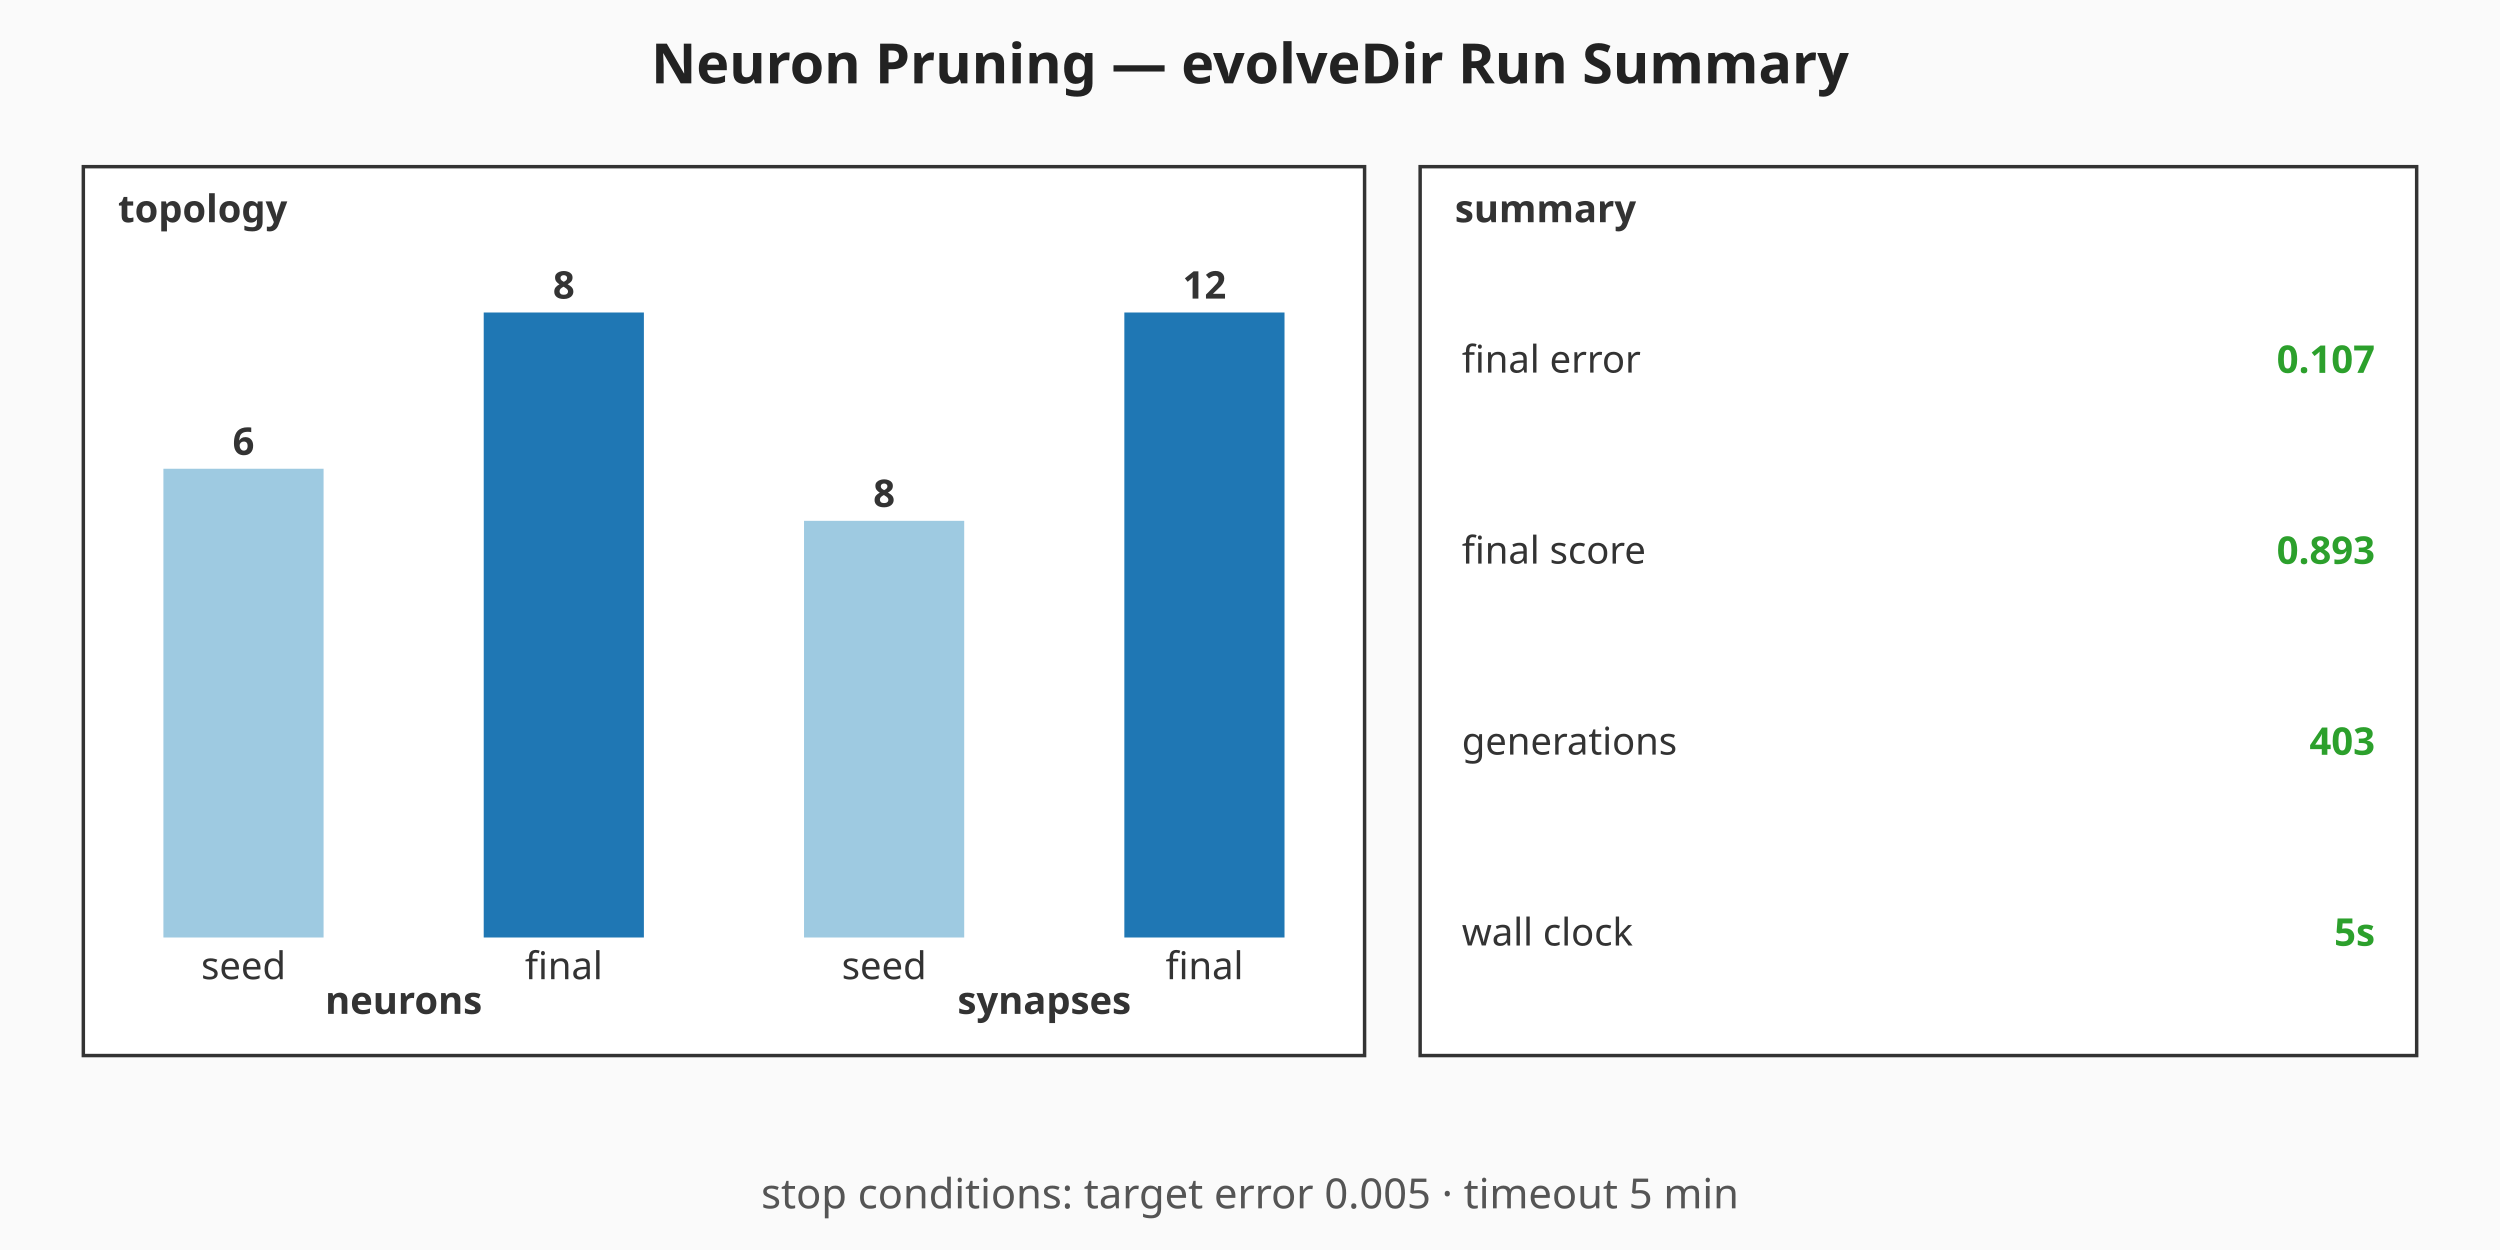
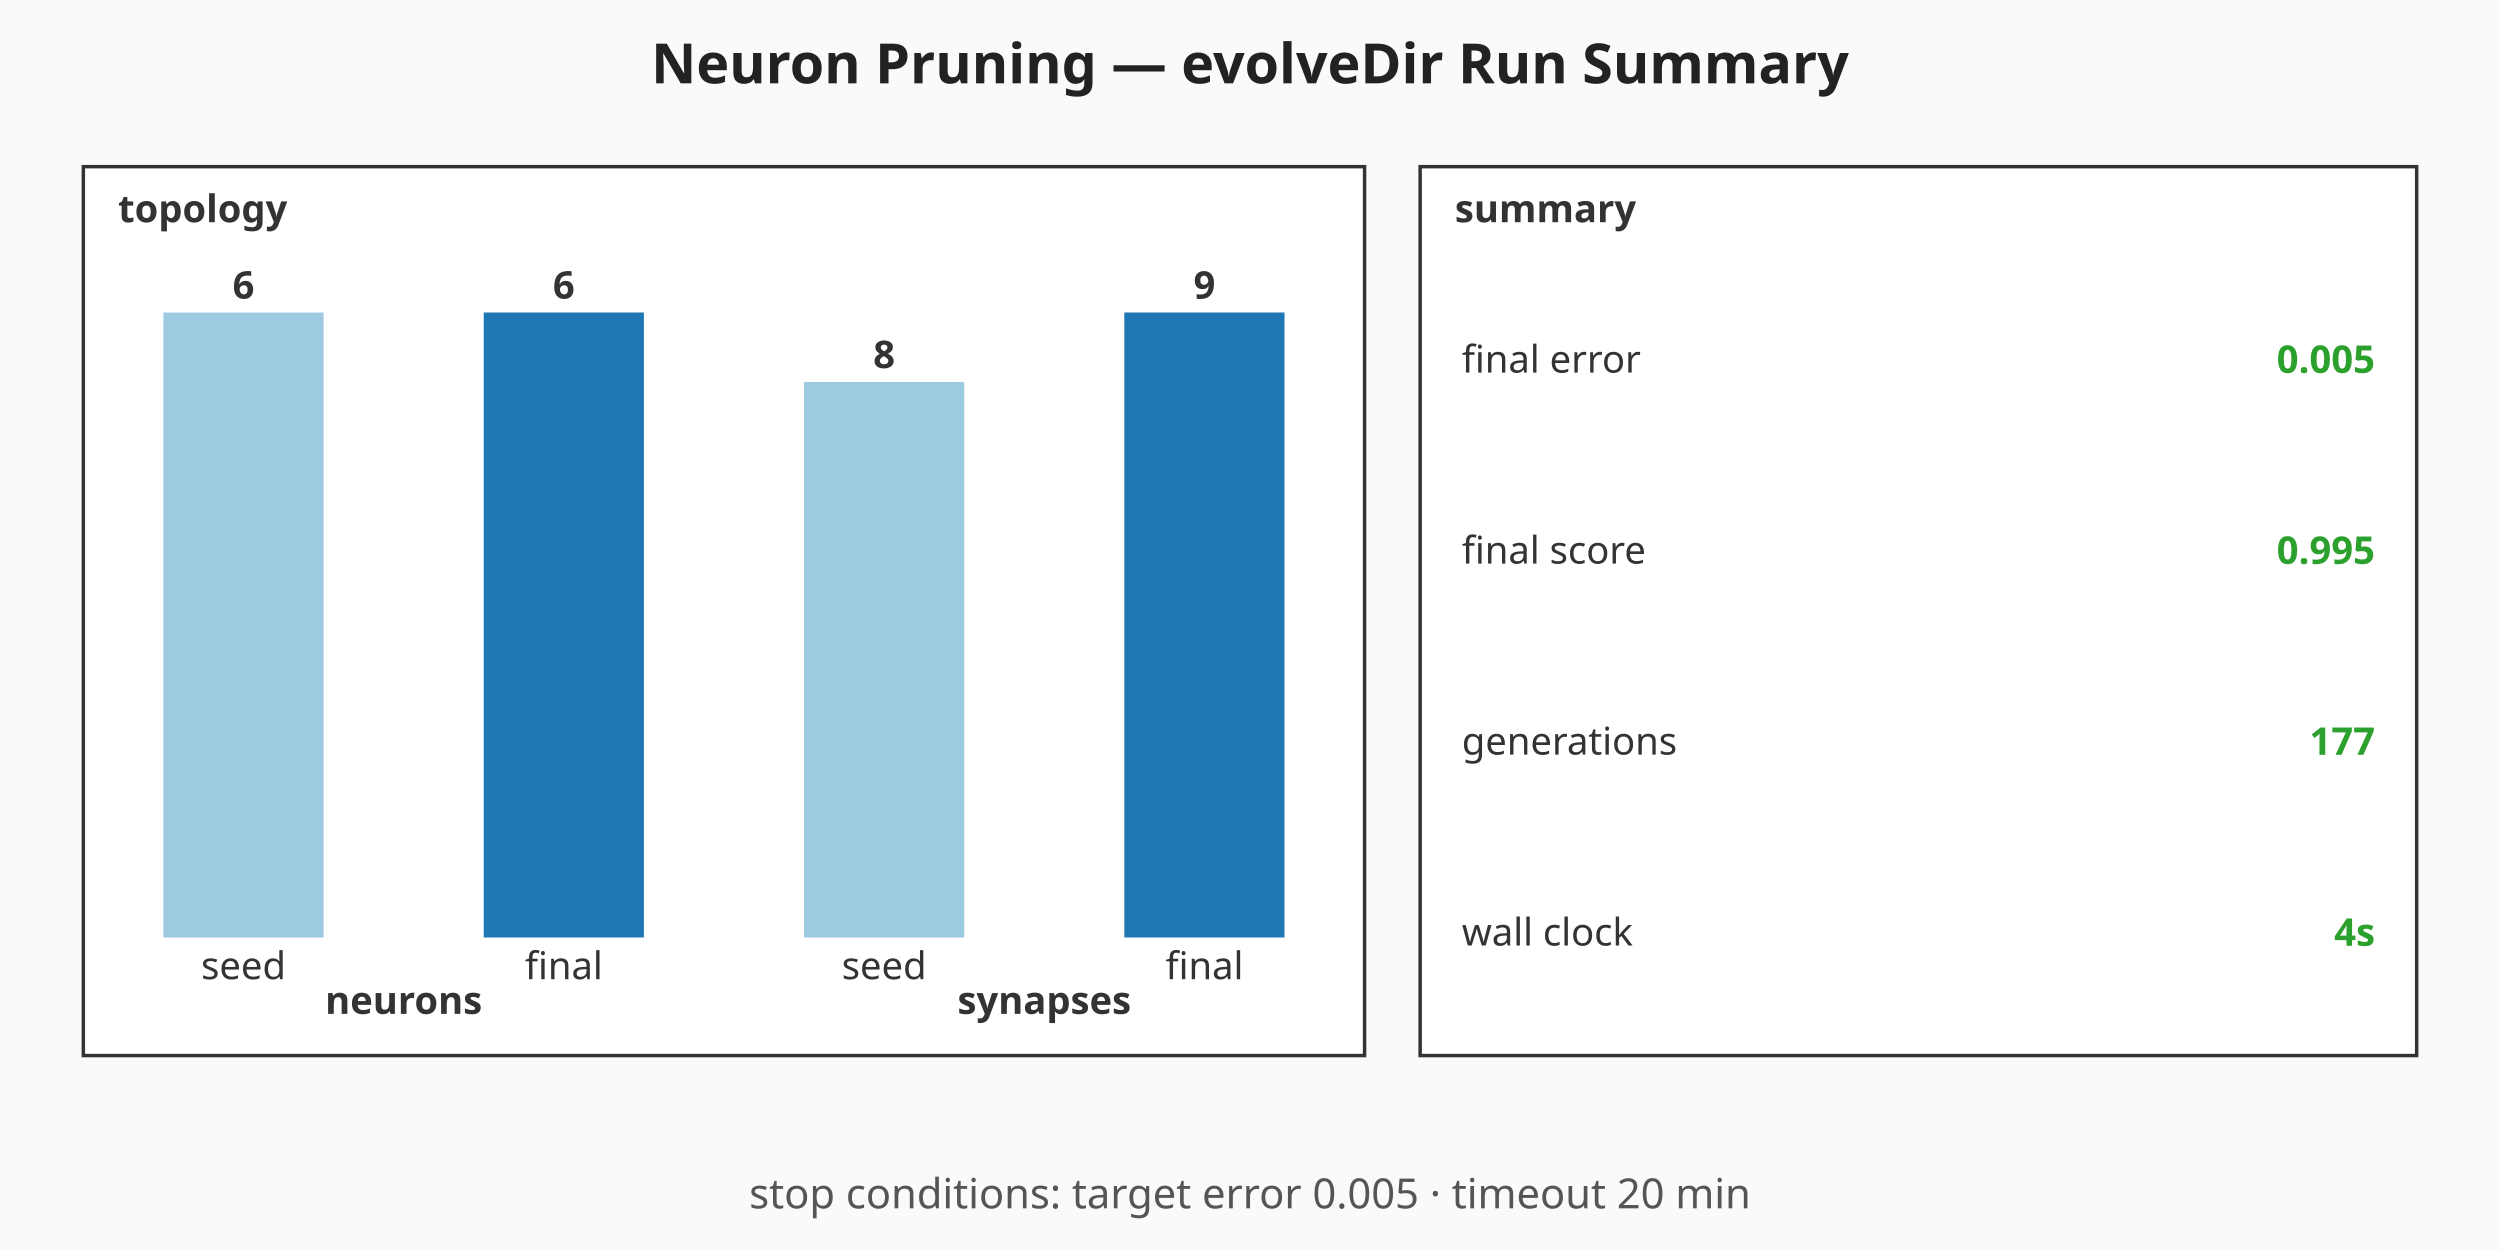
<svg xmlns="http://www.w3.org/2000/svg" viewBox="0 0 720 360" width="720" height="360" role="img" aria-label="Neuron Pruning — evolveDir Run Summary summary chart">
  <rect width="720" height="360" fill="#fafafa" />
  <text x="360" y="24" text-anchor="middle" font-family="sans-serif" font-size="16" font-weight="bold" fill="#222">Neuron Pruning — evolveDir Run Summary</text>
  <g class="topology" font-family="sans-serif" font-size="11" fill="#333">
    <rect x="24" y="48" width="369" height="256" fill="#ffffff" stroke="#333" stroke-width="1" />
    <text x="34" y="64" font-weight="bold">topology</text>
-     <rect class="topo-bar topo-bar-seed-neurons" x="47.06" y="135" width="46.13" height="135" fill="#9ecae1" />
-     <text x="70.13" y="131" text-anchor="middle" font-weight="bold">6</text>
+     <rect class="topo-bar topo-bar-seed-neurons" x="47.06" y="90" width="46.13" height="180" fill="#9ecae1" />
+     <text x="70.13" y="86" text-anchor="middle" font-weight="bold">6</text>
    <text x="70.13" y="282" text-anchor="middle">seed</text>
    <rect class="topo-bar topo-bar-final-neurons" x="139.31" y="90" width="46.13" height="180" fill="#1f77b4" />
-     <text x="162.38" y="86" text-anchor="middle" font-weight="bold">8</text>
+     <text x="162.38" y="86" text-anchor="middle" font-weight="bold">6</text>
    <text x="162.38" y="282" text-anchor="middle">final</text>
    <text x="116.25" y="292" text-anchor="middle" font-weight="bold">neurons</text>
-     <rect class="topo-bar topo-bar-seed-synapses" x="231.56" y="150" width="46.13" height="120" fill="#9ecae1" />
-     <text x="254.63" y="146" text-anchor="middle" font-weight="bold">8</text>
+     <rect class="topo-bar topo-bar-seed-synapses" x="231.56" y="110" width="46.13" height="160" fill="#9ecae1" />
+     <text x="254.63" y="106" text-anchor="middle" font-weight="bold">8</text>
    <text x="254.63" y="282" text-anchor="middle">seed</text>
    <rect class="topo-bar topo-bar-final-synapses" x="323.81" y="90" width="46.13" height="180" fill="#1f77b4" />
-     <text x="346.88" y="86" text-anchor="middle" font-weight="bold">12</text>
+     <text x="346.88" y="86" text-anchor="middle" font-weight="bold">9</text>
    <text x="346.88" y="282" text-anchor="middle">final</text>
    <text x="300.75" y="292" text-anchor="middle" font-weight="bold">synapses</text>
  </g>
  <g class="callouts" font-family="sans-serif" font-size="11" fill="#333">
    <rect x="409" y="48" width="287" height="256" fill="#ffffff" stroke="#333" stroke-width="1" />
    <text x="419" y="64" font-weight="bold">summary</text>
    <text class="callout-label" x="421" y="103.5" dominant-baseline="middle">final error</text>
-     <text class="callout-value" x="684" y="103.5" text-anchor="end" dominant-baseline="middle" font-weight="bold" fill="#2ca02c">0.107</text>
+     <text class="callout-value" x="684" y="103.5" text-anchor="end" dominant-baseline="middle" font-weight="bold" fill="#2ca02c">0.005</text>
    <text class="callout-label" x="421" y="158.5" dominant-baseline="middle">final score</text>
-     <text class="callout-value" x="684" y="158.5" text-anchor="end" dominant-baseline="middle" font-weight="bold" fill="#2ca02c">0.893</text>
+     <text class="callout-value" x="684" y="158.5" text-anchor="end" dominant-baseline="middle" font-weight="bold" fill="#2ca02c">0.995</text>
    <text class="callout-label" x="421" y="213.5" dominant-baseline="middle">generations</text>
-     <text class="callout-value" x="684" y="213.5" text-anchor="end" dominant-baseline="middle" font-weight="bold" fill="#2ca02c">403</text>
+     <text class="callout-value" x="684" y="213.5" text-anchor="end" dominant-baseline="middle" font-weight="bold" fill="#2ca02c">177</text>
    <text class="callout-label" x="421" y="268.5" dominant-baseline="middle">wall clock</text>
-     <text class="callout-value" x="684" y="268.5" text-anchor="end" dominant-baseline="middle" font-weight="bold" fill="#2ca02c">5s</text>
+     <text class="callout-value" x="684" y="268.5" text-anchor="end" dominant-baseline="middle" font-weight="bold" fill="#2ca02c">4s</text>
  </g>
  <g class="caption" font-family="sans-serif" font-size="12" fill="#555">
-     <text x="360" y="348" text-anchor="middle">stop conditions: target error 0.005 · timeout 5 min</text>
+     <text x="360" y="348" text-anchor="middle">stop conditions: target error 0.005 · timeout 20 min</text>
  </g>
</svg>
